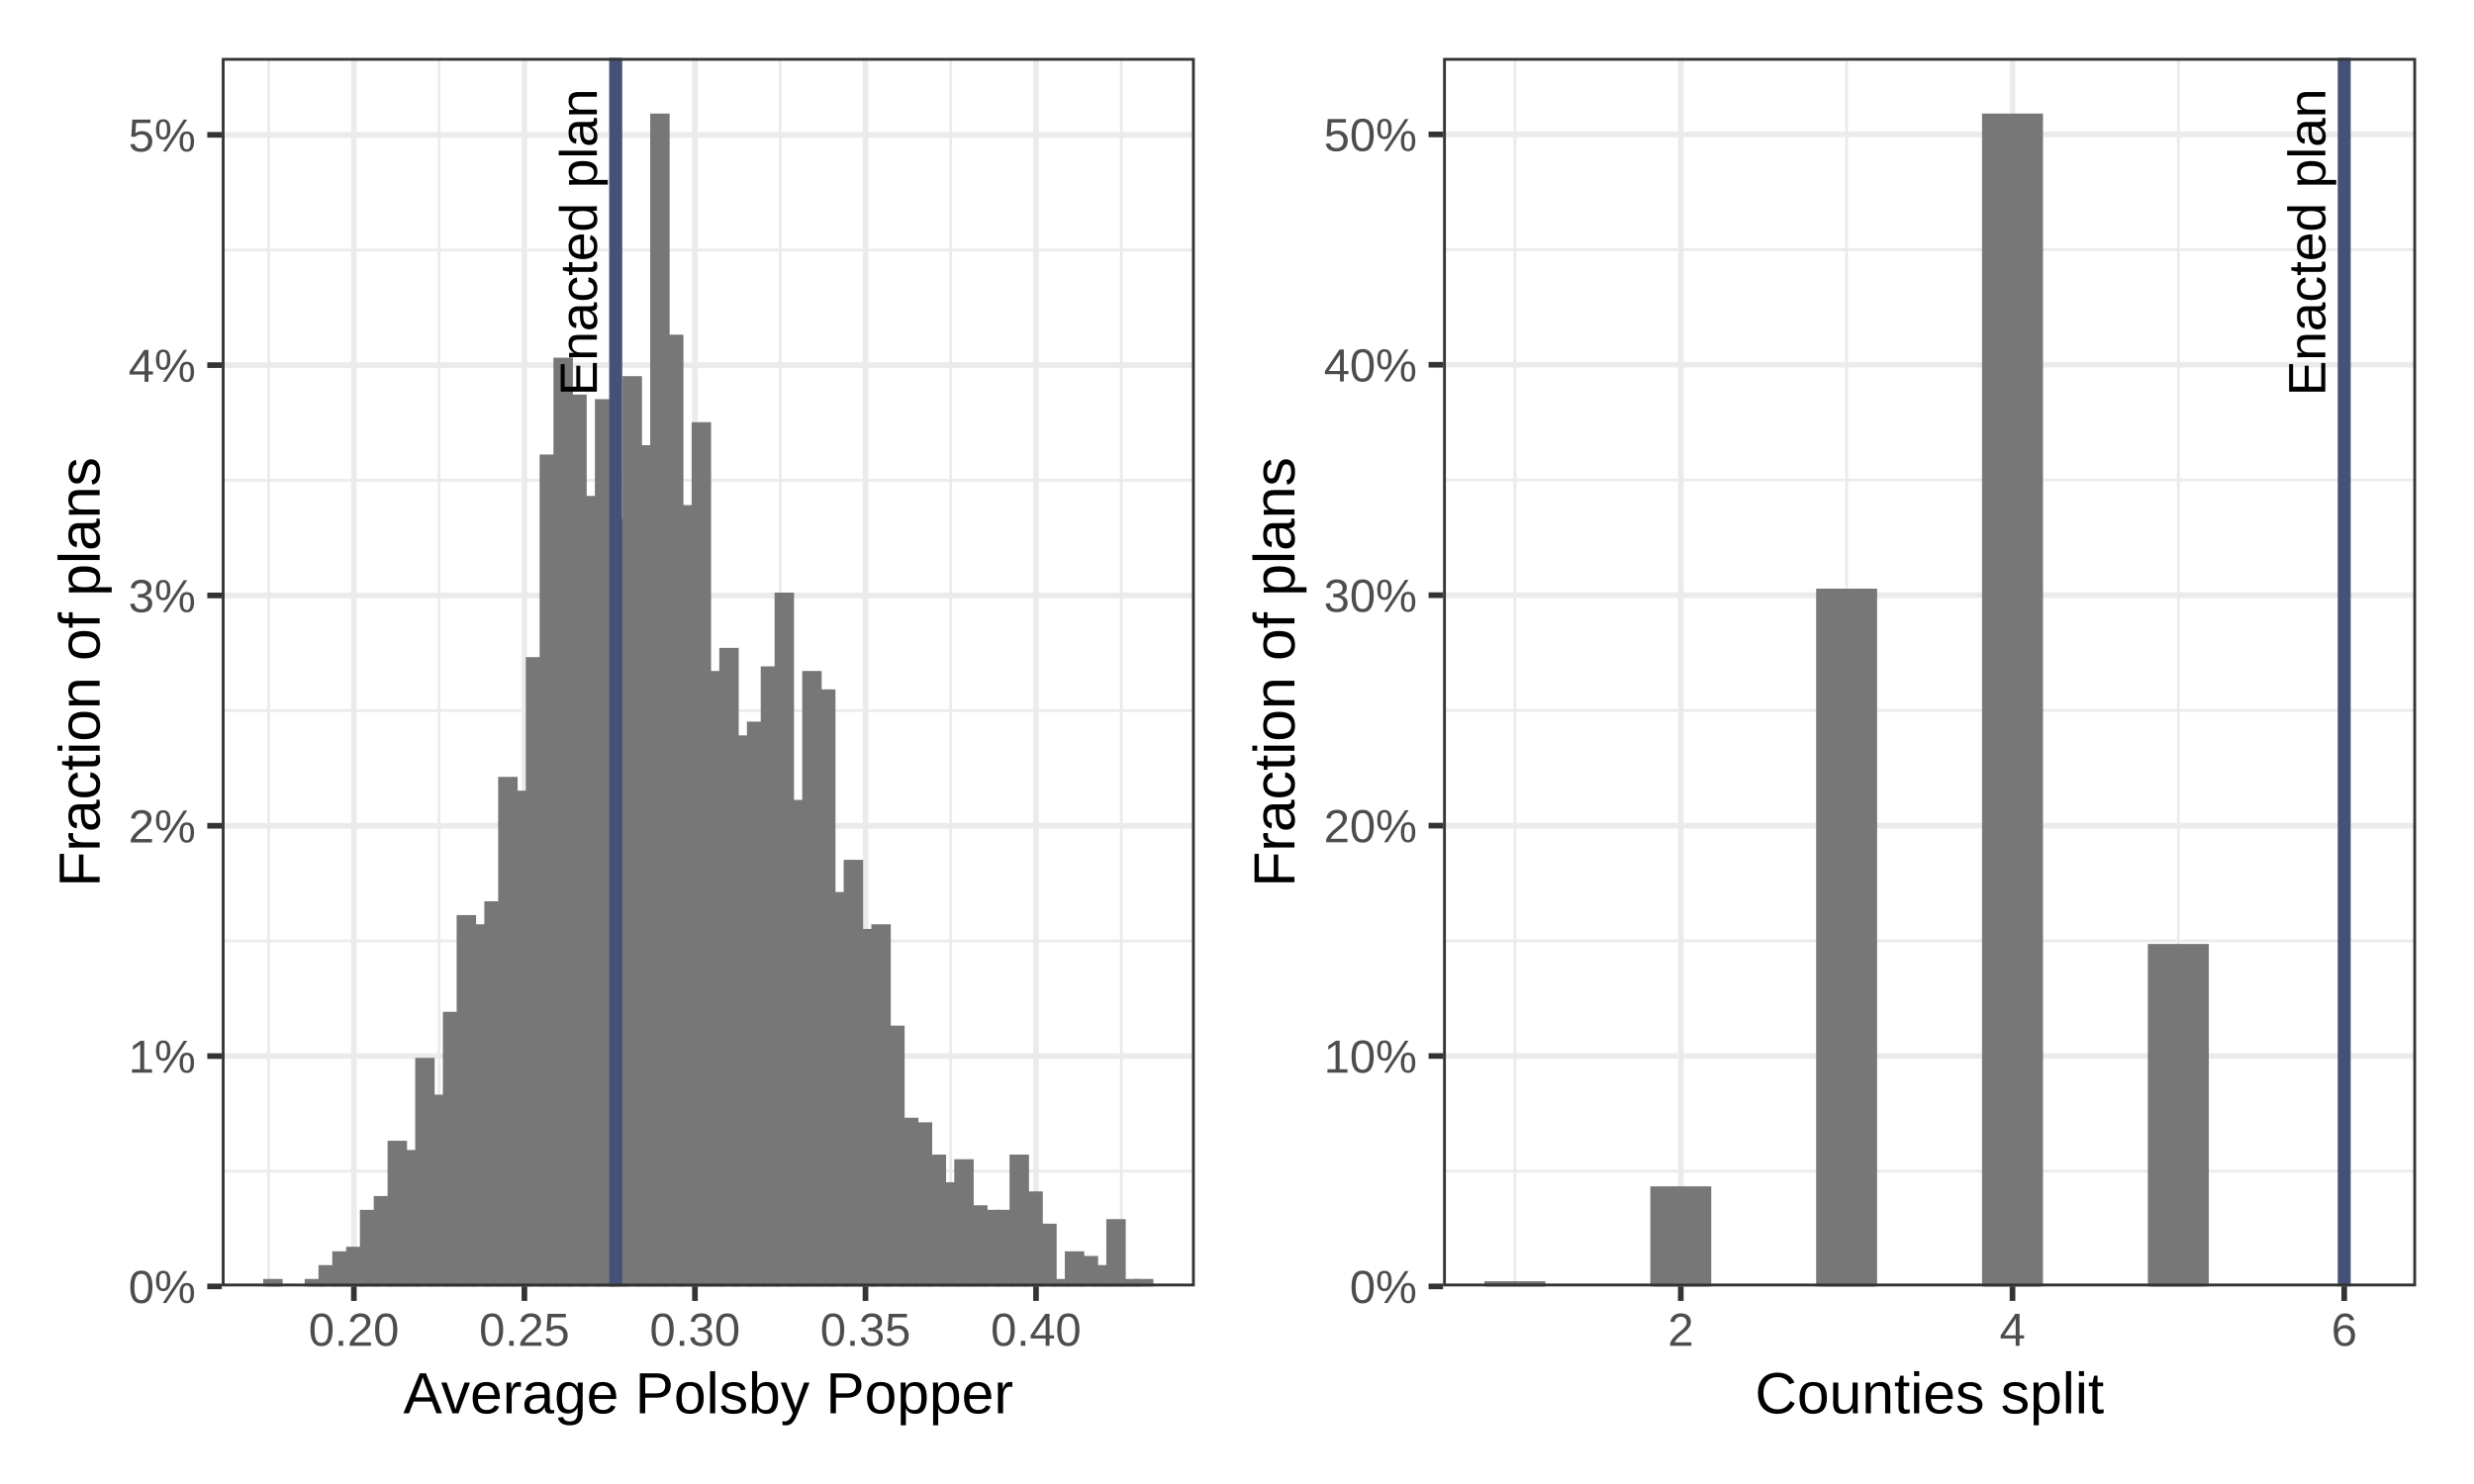
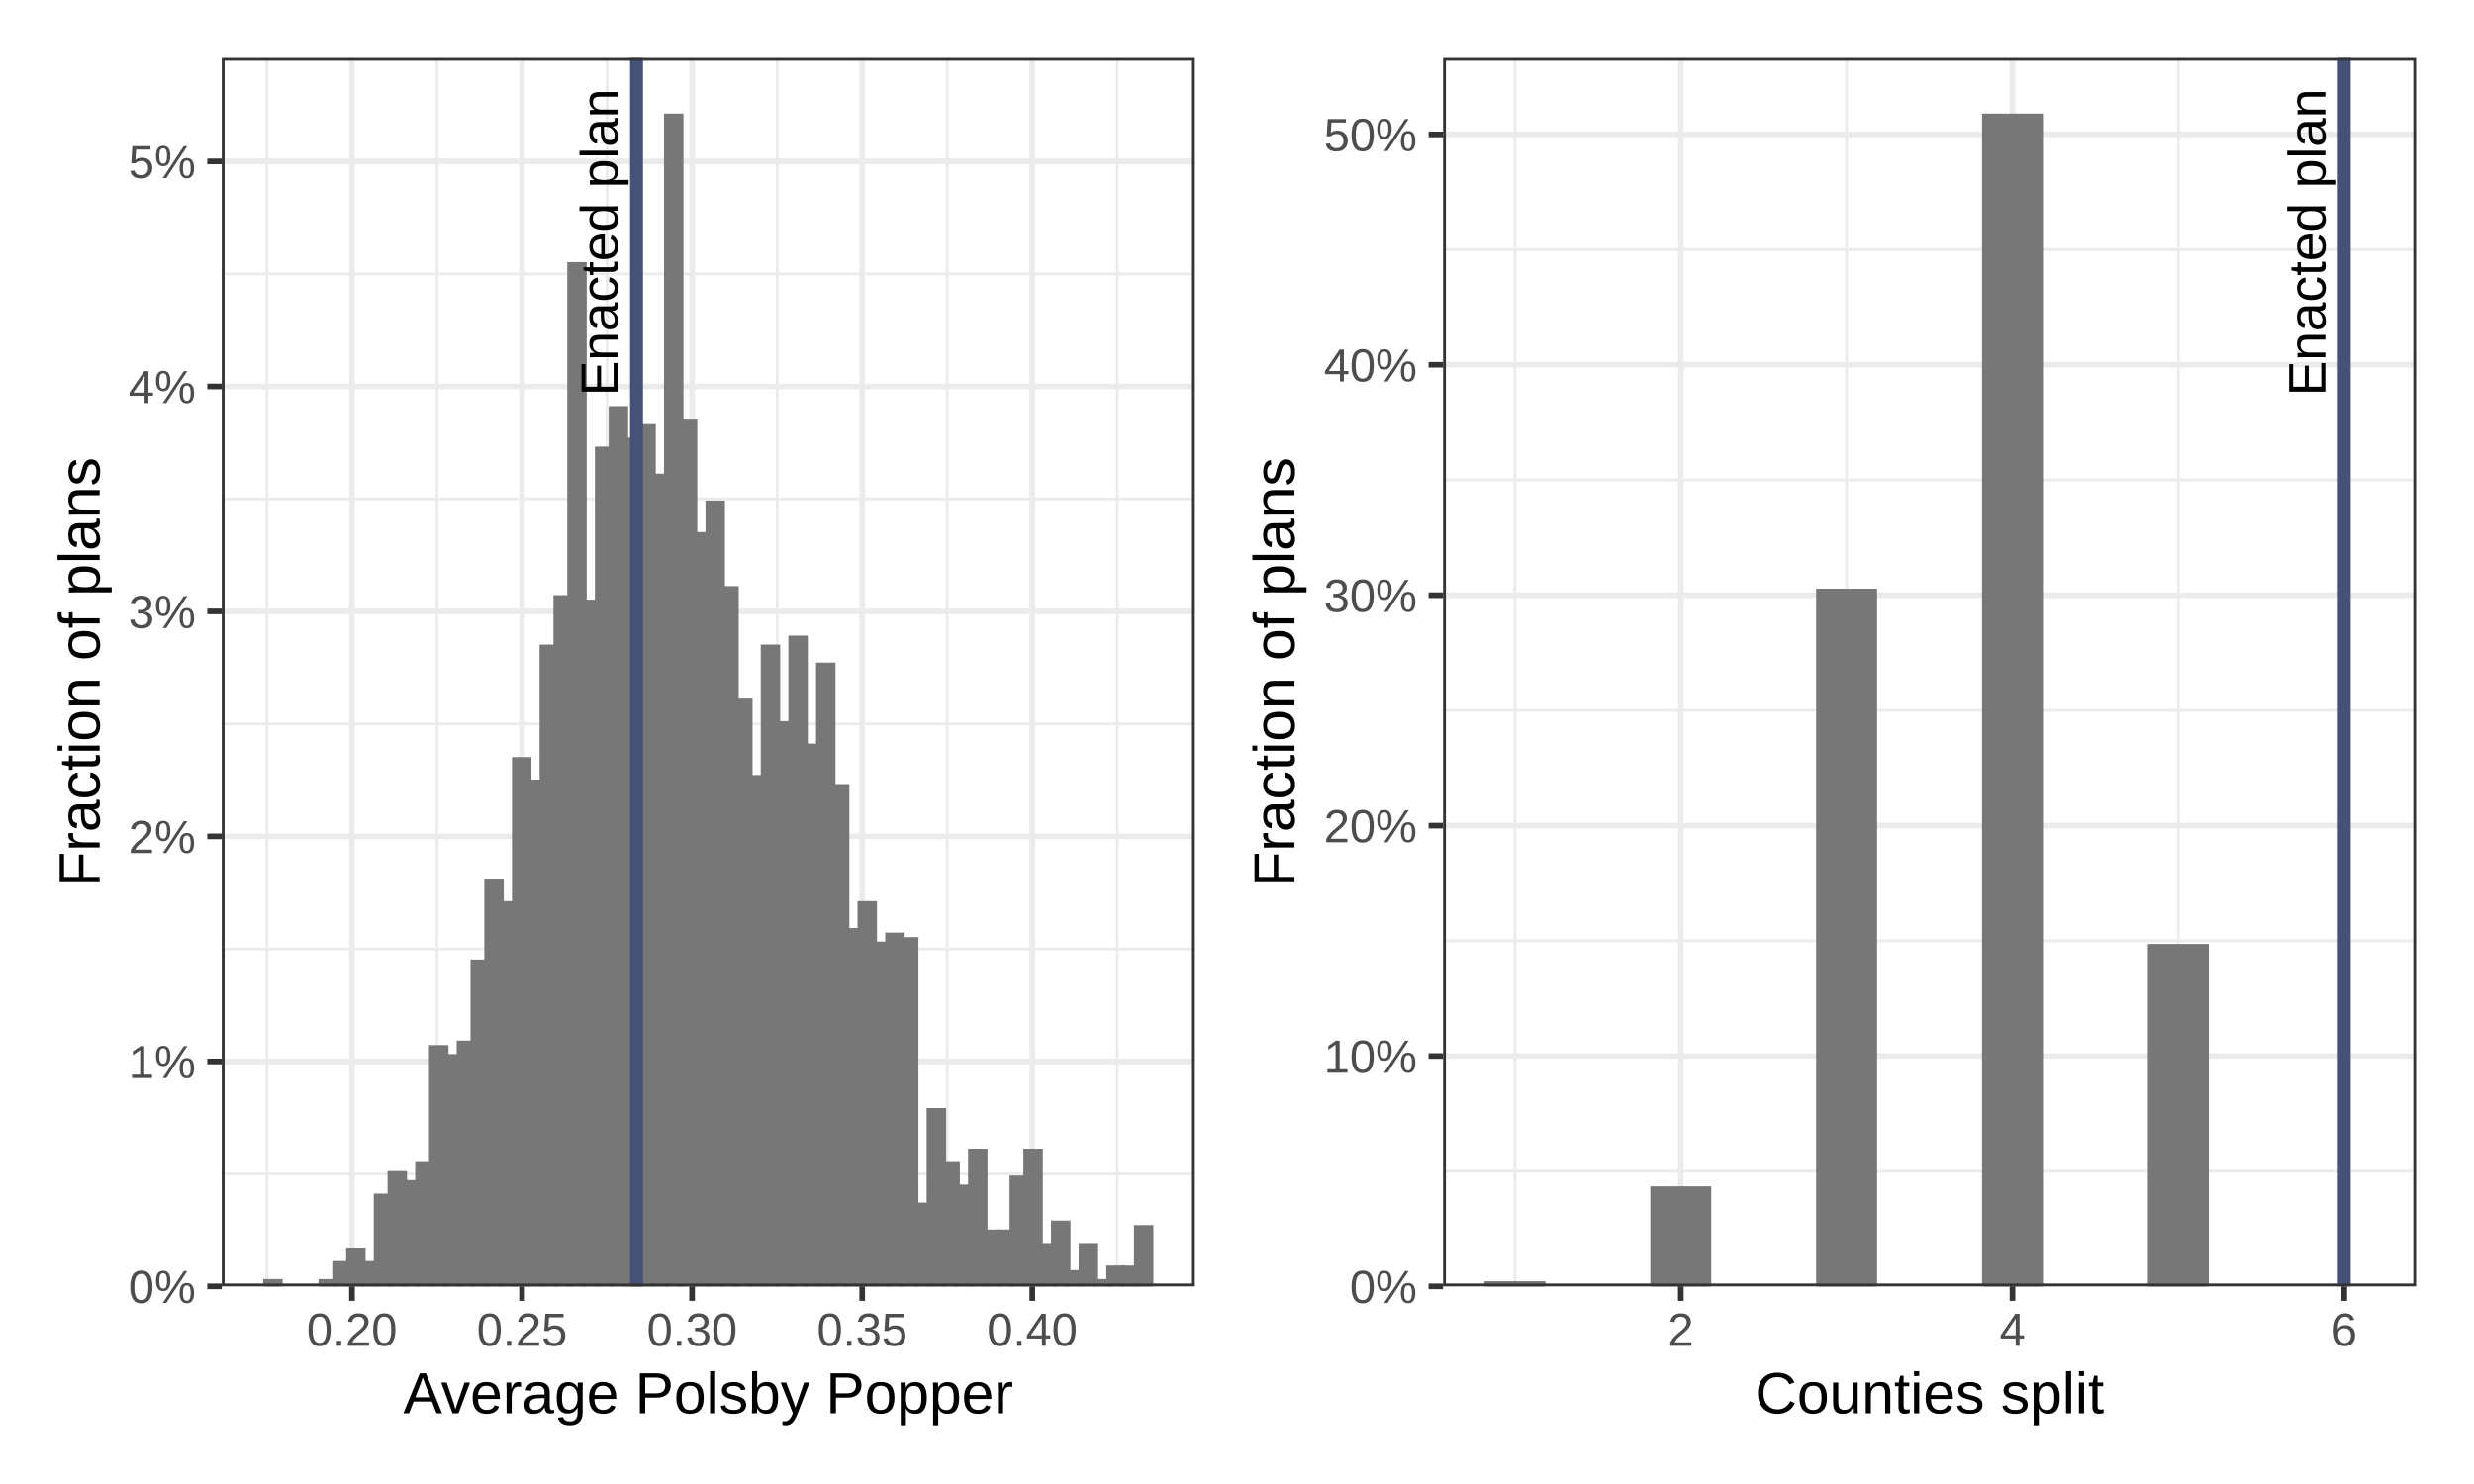
<svg xmlns="http://www.w3.org/2000/svg" class="svglite" width="468.00pt" height="280.80pt" viewBox="0 0 468.00 280.80">
  <defs>
    <style type="text/css">
    .svglite line, .svglite polyline, .svglite polygon, .svglite path, .svglite rect, .svglite circle {
      fill: none;
      stroke: #000000;
      stroke-linecap: round;
      stroke-linejoin: round;
      stroke-miterlimit: 10.00;
    }
  </style>
  </defs>
  <rect width="100%" height="100%" style="stroke: none; fill: #FFFFFF;" />
  <defs>
    <clipPath id="cpMC4wMHw0NjguMDB8MC4wMHwyODAuODA=">
      <rect x="0.00" y="0.00" width="468.00" height="280.80" />
    </clipPath>
  </defs>
  <g clip-path="url(#cpMC4wMHw0NjguMDB8MC4wMHwyODAuODA=)">
    <rect x="0" y="0" width="468.00" height="280.80" style="stroke-width: 1.07; stroke: #FFFFFF; fill: #FFFFFF;" />
  </g>
  <defs>
    <clipPath id="cpNS40OHwyMzEuNTB8NS40OHwyNzUuMzI=">
      <rect x="5.48" y="5.48" width="226.02" height="269.84" />
    </clipPath>
  </defs>
  <g clip-path="url(#cpNS40OHwyMzEuNTB8NS40OHwyNzUuMzI=)">
    <rect x="5.48" y="5.48" width="226.02" height="269.84" style="stroke-width: 1.07; stroke: #FFFFFF; fill: #FFFFFF;" />
  </g>
  <g clip-path="url(#cpMC4wMHw0NjguMDB8MC4wMHwyODAuODA=)">
</g>
  <defs>
    <clipPath id="cpNDEuOTV8MjI2LjAyfDEwLjk2fDI0My40MQ==">
      <rect x="41.95" y="10.96" width="184.07" height="232.45" />
    </clipPath>
  </defs>
  <g clip-path="url(#cpNDEuOTV8MjI2LjAyfDEwLjk2fDI0My40MQ==)">
    <rect x="41.95" y="10.96" width="184.07" height="232.45" style="stroke-width: 1.07; stroke: none; fill: #FFFFFF;" />
-     <polyline points="41.95,221.62 226.02,221.62 " style="stroke-width: 0.53; stroke: #EBEBEB; stroke-linecap: butt;" />
-     <polyline points="41.95,178.04 226.02,178.04 " style="stroke-width: 0.53; stroke: #EBEBEB; stroke-linecap: butt;" />
-     <polyline points="41.95,134.46 226.02,134.46 " style="stroke-width: 0.53; stroke: #EBEBEB; stroke-linecap: butt;" />
-     <polyline points="41.95,90.88 226.02,90.88 " style="stroke-width: 0.53; stroke: #EBEBEB; stroke-linecap: butt;" />
-     <polyline points="41.95,47.30 226.02,47.30 " style="stroke-width: 0.53; stroke: #EBEBEB; stroke-linecap: butt;" />
-     <polyline points="50.81,243.41 50.81,10.96 " style="stroke-width: 0.53; stroke: #EBEBEB; stroke-linecap: butt;" />
-     <polyline points="83.07,243.41 83.07,10.96 " style="stroke-width: 0.53; stroke: #EBEBEB; stroke-linecap: butt;" />
-     <polyline points="115.33,243.41 115.33,10.96 " style="stroke-width: 0.53; stroke: #EBEBEB; stroke-linecap: butt;" />
-     <polyline points="147.59,243.41 147.59,10.96 " style="stroke-width: 0.53; stroke: #EBEBEB; stroke-linecap: butt;" />
-     <polyline points="179.85,243.41 179.85,10.96 " style="stroke-width: 0.53; stroke: #EBEBEB; stroke-linecap: butt;" />
-     <polyline points="212.12,243.41 212.12,10.96 " style="stroke-width: 0.53; stroke: #EBEBEB; stroke-linecap: butt;" />
+     <polyline points="41.95,222.12 226.02,222.12 " style="stroke-width: 0.53; stroke: #EBEBEB; stroke-linecap: butt;" />
+     <polyline points="41.95,179.55 226.02,179.55 " style="stroke-width: 0.53; stroke: #EBEBEB; stroke-linecap: butt;" />
+     <polyline points="41.95,136.98 226.02,136.98 " style="stroke-width: 0.53; stroke: #EBEBEB; stroke-linecap: butt;" />
+     <polyline points="41.95,94.40 226.02,94.40 " style="stroke-width: 0.53; stroke: #EBEBEB; stroke-linecap: butt;" />
+     <polyline points="41.95,51.83 226.02,51.83 " style="stroke-width: 0.53; stroke: #EBEBEB; stroke-linecap: butt;" />
+     <polyline points="50.49,243.41 50.49,10.96 " style="stroke-width: 0.53; stroke: #EBEBEB; stroke-linecap: butt;" />
+     <polyline points="82.67,243.41 82.67,10.96 " style="stroke-width: 0.53; stroke: #EBEBEB; stroke-linecap: butt;" />
+     <polyline points="114.84,243.41 114.84,10.96 " style="stroke-width: 0.53; stroke: #EBEBEB; stroke-linecap: butt;" />
+     <polyline points="147.01,243.41 147.01,10.96 " style="stroke-width: 0.53; stroke: #EBEBEB; stroke-linecap: butt;" />
+     <polyline points="179.18,243.41 179.18,10.96 " style="stroke-width: 0.53; stroke: #EBEBEB; stroke-linecap: butt;" />
+     <polyline points="211.35,243.41 211.35,10.96 " style="stroke-width: 0.53; stroke: #EBEBEB; stroke-linecap: butt;" />
    <polyline points="41.95,243.41 226.02,243.41 " style="stroke-width: 1.07; stroke: #EBEBEB; stroke-linecap: butt;" />
-     <polyline points="41.95,199.83 226.02,199.83 " style="stroke-width: 1.07; stroke: #EBEBEB; stroke-linecap: butt;" />
-     <polyline points="41.95,156.25 226.02,156.25 " style="stroke-width: 1.07; stroke: #EBEBEB; stroke-linecap: butt;" />
-     <polyline points="41.95,112.67 226.02,112.67 " style="stroke-width: 1.07; stroke: #EBEBEB; stroke-linecap: butt;" />
-     <polyline points="41.95,69.09 226.02,69.09 " style="stroke-width: 1.07; stroke: #EBEBEB; stroke-linecap: butt;" />
-     <polyline points="41.95,25.51 226.02,25.51 " style="stroke-width: 1.07; stroke: #EBEBEB; stroke-linecap: butt;" />
-     <polyline points="66.94,243.41 66.94,10.96 " style="stroke-width: 1.07; stroke: #EBEBEB; stroke-linecap: butt;" />
-     <polyline points="99.20,243.41 99.20,10.96 " style="stroke-width: 1.07; stroke: #EBEBEB; stroke-linecap: butt;" />
-     <polyline points="131.46,243.41 131.46,10.96 " style="stroke-width: 1.07; stroke: #EBEBEB; stroke-linecap: butt;" />
-     <polyline points="163.72,243.41 163.72,10.96 " style="stroke-width: 1.07; stroke: #EBEBEB; stroke-linecap: butt;" />
-     <polyline points="195.98,243.41 195.98,10.96 " style="stroke-width: 1.07; stroke: #EBEBEB; stroke-linecap: butt;" />
-     <rect x="50.32" y="242.54" width="2.61" height="0.87" style="stroke-width: 1.07; stroke: #777777; stroke-linecap: square; stroke-linejoin: miter; fill: #777777;" />
+     <polyline points="41.95,200.84 226.02,200.84 " style="stroke-width: 1.07; stroke: #EBEBEB; stroke-linecap: butt;" />
+     <polyline points="41.95,158.26 226.02,158.26 " style="stroke-width: 1.07; stroke: #EBEBEB; stroke-linecap: butt;" />
+     <polyline points="41.95,115.69 226.02,115.69 " style="stroke-width: 1.07; stroke: #EBEBEB; stroke-linecap: butt;" />
+     <polyline points="41.95,73.12 226.02,73.12 " style="stroke-width: 1.07; stroke: #EBEBEB; stroke-linecap: butt;" />
+     <polyline points="41.95,30.54 226.02,30.54 " style="stroke-width: 1.07; stroke: #EBEBEB; stroke-linecap: butt;" />
+     <polyline points="66.58,243.41 66.58,10.96 " style="stroke-width: 1.07; stroke: #EBEBEB; stroke-linecap: butt;" />
+     <polyline points="98.75,243.41 98.75,10.96 " style="stroke-width: 1.07; stroke: #EBEBEB; stroke-linecap: butt;" />
+     <polyline points="130.92,243.41 130.92,10.96 " style="stroke-width: 1.07; stroke: #EBEBEB; stroke-linecap: butt;" />
+     <polyline points="163.10,243.41 163.10,10.96 " style="stroke-width: 1.07; stroke: #EBEBEB; stroke-linecap: butt;" />
+     <polyline points="195.27,243.41 195.27,10.96 " style="stroke-width: 1.07; stroke: #EBEBEB; stroke-linecap: butt;" />
+     <rect x="50.32" y="242.56" width="2.61" height="0.85" style="stroke-width: 1.07; stroke: #777777; stroke-linecap: square; stroke-linejoin: miter; fill: #777777;" />
    <rect x="52.93" y="243.41" width="2.61" height="0.00" style="stroke-width: 1.07; stroke: #777777; stroke-linecap: square; stroke-linejoin: miter; fill: #777777;" />
    <rect x="55.55" y="243.41" width="2.61" height="0.00" style="stroke-width: 1.07; stroke: #777777; stroke-linecap: square; stroke-linejoin: miter; fill: #777777;" />
-     <rect x="58.16" y="242.54" width="2.61" height="0.87" style="stroke-width: 1.07; stroke: #777777; stroke-linecap: square; stroke-linejoin: miter; fill: #777777;" />
-     <rect x="60.78" y="239.92" width="2.61" height="3.49" style="stroke-width: 1.07; stroke: #777777; stroke-linecap: square; stroke-linejoin: miter; fill: #777777;" />
-     <rect x="63.39" y="237.31" width="2.61" height="6.10" style="stroke-width: 1.07; stroke: #777777; stroke-linecap: square; stroke-linejoin: miter; fill: #777777;" />
-     <rect x="66.01" y="236.44" width="2.61" height="6.97" style="stroke-width: 1.07; stroke: #777777; stroke-linecap: square; stroke-linejoin: miter; fill: #777777;" />
-     <rect x="68.62" y="229.46" width="2.61" height="13.95" style="stroke-width: 1.07; stroke: #777777; stroke-linecap: square; stroke-linejoin: miter; fill: #777777;" />
-     <rect x="71.24" y="226.85" width="2.61" height="16.56" style="stroke-width: 1.07; stroke: #777777; stroke-linecap: square; stroke-linejoin: miter; fill: #777777;" />
-     <rect x="73.85" y="216.39" width="2.61" height="27.02" style="stroke-width: 1.07; stroke: #777777; stroke-linecap: square; stroke-linejoin: miter; fill: #777777;" />
-     <rect x="76.47" y="218.13" width="2.61" height="25.28" style="stroke-width: 1.07; stroke: #777777; stroke-linecap: square; stroke-linejoin: miter; fill: #777777;" />
-     <rect x="79.08" y="200.70" width="2.61" height="42.71" style="stroke-width: 1.07; stroke: #777777; stroke-linecap: square; stroke-linejoin: miter; fill: #777777;" />
-     <rect x="81.69" y="207.67" width="2.61" height="35.73" style="stroke-width: 1.07; stroke: #777777; stroke-linecap: square; stroke-linejoin: miter; fill: #777777;" />
-     <rect x="84.31" y="191.99" width="2.61" height="51.42" style="stroke-width: 1.07; stroke: #777777; stroke-linecap: square; stroke-linejoin: miter; fill: #777777;" />
-     <rect x="86.92" y="173.68" width="2.61" height="69.73" style="stroke-width: 1.07; stroke: #777777; stroke-linecap: square; stroke-linejoin: miter; fill: #777777;" />
-     <rect x="89.54" y="175.43" width="2.61" height="67.98" style="stroke-width: 1.07; stroke: #777777; stroke-linecap: square; stroke-linejoin: miter; fill: #777777;" />
-     <rect x="92.15" y="171.07" width="2.61" height="72.34" style="stroke-width: 1.07; stroke: #777777; stroke-linecap: square; stroke-linejoin: miter; fill: #777777;" />
-     <rect x="94.77" y="147.54" width="2.61" height="95.87" style="stroke-width: 1.07; stroke: #777777; stroke-linecap: square; stroke-linejoin: miter; fill: #777777;" />
-     <rect x="97.38" y="150.15" width="2.61" height="93.26" style="stroke-width: 1.07; stroke: #777777; stroke-linecap: square; stroke-linejoin: miter; fill: #777777;" />
-     <rect x="100.00" y="124.87" width="2.61" height="118.54" style="stroke-width: 1.07; stroke: #777777; stroke-linecap: square; stroke-linejoin: miter; fill: #777777;" />
-     <rect x="102.61" y="86.53" width="2.61" height="156.88" style="stroke-width: 1.07; stroke: #777777; stroke-linecap: square; stroke-linejoin: miter; fill: #777777;" />
-     <rect x="105.23" y="68.22" width="2.61" height="175.19" style="stroke-width: 1.07; stroke: #777777; stroke-linecap: square; stroke-linejoin: miter; fill: #777777;" />
-     <rect x="107.84" y="75.19" width="2.61" height="168.22" style="stroke-width: 1.07; stroke: #777777; stroke-linecap: square; stroke-linejoin: miter; fill: #777777;" />
-     <rect x="110.45" y="94.37" width="2.61" height="149.04" style="stroke-width: 1.07; stroke: #777777; stroke-linecap: square; stroke-linejoin: miter; fill: #777777;" />
-     <rect x="113.07" y="76.07" width="2.61" height="167.34" style="stroke-width: 1.07; stroke: #777777; stroke-linecap: square; stroke-linejoin: miter; fill: #777777;" />
-     <rect x="115.68" y="98.73" width="2.61" height="144.68" style="stroke-width: 1.07; stroke: #777777; stroke-linecap: square; stroke-linejoin: miter; fill: #777777;" />
-     <rect x="118.30" y="71.71" width="2.61" height="171.70" style="stroke-width: 1.07; stroke: #777777; stroke-linecap: square; stroke-linejoin: miter; fill: #777777;" />
-     <rect x="120.91" y="84.78" width="2.61" height="158.63" style="stroke-width: 1.07; stroke: #777777; stroke-linecap: square; stroke-linejoin: miter; fill: #777777;" />
-     <rect x="123.53" y="22.03" width="2.61" height="221.38" style="stroke-width: 1.07; stroke: #777777; stroke-linecap: square; stroke-linejoin: miter; fill: #777777;" />
-     <rect x="126.14" y="63.86" width="2.61" height="179.55" style="stroke-width: 1.07; stroke: #777777; stroke-linecap: square; stroke-linejoin: miter; fill: #777777;" />
-     <rect x="128.76" y="96.11" width="2.61" height="147.30" style="stroke-width: 1.07; stroke: #777777; stroke-linecap: square; stroke-linejoin: miter; fill: #777777;" />
-     <rect x="131.37" y="80.42" width="2.61" height="162.99" style="stroke-width: 1.07; stroke: #777777; stroke-linecap: square; stroke-linejoin: miter; fill: #777777;" />
-     <rect x="133.99" y="127.49" width="2.61" height="115.92" style="stroke-width: 1.07; stroke: #777777; stroke-linecap: square; stroke-linejoin: miter; fill: #777777;" />
-     <rect x="136.60" y="123.13" width="2.61" height="120.28" style="stroke-width: 1.07; stroke: #777777; stroke-linecap: square; stroke-linejoin: miter; fill: #777777;" />
-     <rect x="139.21" y="139.69" width="2.61" height="103.72" style="stroke-width: 1.07; stroke: #777777; stroke-linecap: square; stroke-linejoin: miter; fill: #777777;" />
-     <rect x="141.83" y="137.08" width="2.61" height="106.33" style="stroke-width: 1.07; stroke: #777777; stroke-linecap: square; stroke-linejoin: miter; fill: #777777;" />
-     <rect x="144.44" y="126.62" width="2.61" height="116.79" style="stroke-width: 1.07; stroke: #777777; stroke-linecap: square; stroke-linejoin: miter; fill: #777777;" />
-     <rect x="147.06" y="112.67" width="2.61" height="130.74" style="stroke-width: 1.07; stroke: #777777; stroke-linecap: square; stroke-linejoin: miter; fill: #777777;" />
-     <rect x="149.67" y="151.89" width="2.61" height="91.52" style="stroke-width: 1.07; stroke: #777777; stroke-linecap: square; stroke-linejoin: miter; fill: #777777;" />
-     <rect x="152.29" y="127.49" width="2.61" height="115.92" style="stroke-width: 1.07; stroke: #777777; stroke-linecap: square; stroke-linejoin: miter; fill: #777777;" />
-     <rect x="154.90" y="130.98" width="2.61" height="112.43" style="stroke-width: 1.07; stroke: #777777; stroke-linecap: square; stroke-linejoin: miter; fill: #777777;" />
-     <rect x="157.52" y="169.33" width="2.61" height="74.08" style="stroke-width: 1.07; stroke: #777777; stroke-linecap: square; stroke-linejoin: miter; fill: #777777;" />
-     <rect x="160.13" y="163.22" width="2.61" height="80.19" style="stroke-width: 1.07; stroke: #777777; stroke-linecap: square; stroke-linejoin: miter; fill: #777777;" />
-     <rect x="162.75" y="176.30" width="2.61" height="67.11" style="stroke-width: 1.07; stroke: #777777; stroke-linecap: square; stroke-linejoin: miter; fill: #777777;" />
-     <rect x="165.36" y="175.43" width="2.61" height="67.98" style="stroke-width: 1.07; stroke: #777777; stroke-linecap: square; stroke-linejoin: miter; fill: #777777;" />
-     <rect x="167.98" y="194.60" width="2.61" height="48.81" style="stroke-width: 1.07; stroke: #777777; stroke-linecap: square; stroke-linejoin: miter; fill: #777777;" />
-     <rect x="170.59" y="212.03" width="2.61" height="31.38" style="stroke-width: 1.07; stroke: #777777; stroke-linecap: square; stroke-linejoin: miter; fill: #777777;" />
-     <rect x="173.20" y="212.90" width="2.61" height="30.51" style="stroke-width: 1.07; stroke: #777777; stroke-linecap: square; stroke-linejoin: miter; fill: #777777;" />
-     <rect x="175.82" y="219.01" width="2.61" height="24.40" style="stroke-width: 1.07; stroke: #777777; stroke-linecap: square; stroke-linejoin: miter; fill: #777777;" />
-     <rect x="178.43" y="224.24" width="2.61" height="19.17" style="stroke-width: 1.07; stroke: #777777; stroke-linecap: square; stroke-linejoin: miter; fill: #777777;" />
-     <rect x="181.05" y="219.88" width="2.61" height="23.53" style="stroke-width: 1.07; stroke: #777777; stroke-linecap: square; stroke-linejoin: miter; fill: #777777;" />
-     <rect x="183.66" y="228.59" width="2.61" height="14.82" style="stroke-width: 1.07; stroke: #777777; stroke-linecap: square; stroke-linejoin: miter; fill: #777777;" />
-     <rect x="186.28" y="229.46" width="2.61" height="13.95" style="stroke-width: 1.07; stroke: #777777; stroke-linecap: square; stroke-linejoin: miter; fill: #777777;" />
-     <rect x="188.89" y="229.46" width="2.61" height="13.95" style="stroke-width: 1.07; stroke: #777777; stroke-linecap: square; stroke-linejoin: miter; fill: #777777;" />
-     <rect x="191.51" y="219.01" width="2.61" height="24.40" style="stroke-width: 1.07; stroke: #777777; stroke-linecap: square; stroke-linejoin: miter; fill: #777777;" />
-     <rect x="194.12" y="225.98" width="2.61" height="17.43" style="stroke-width: 1.07; stroke: #777777; stroke-linecap: square; stroke-linejoin: miter; fill: #777777;" />
-     <rect x="196.74" y="232.08" width="2.61" height="11.33" style="stroke-width: 1.07; stroke: #777777; stroke-linecap: square; stroke-linejoin: miter; fill: #777777;" />
-     <rect x="199.35" y="242.54" width="2.61" height="0.87" style="stroke-width: 1.07; stroke: #777777; stroke-linecap: square; stroke-linejoin: miter; fill: #777777;" />
-     <rect x="201.96" y="237.31" width="2.61" height="6.10" style="stroke-width: 1.07; stroke: #777777; stroke-linecap: square; stroke-linejoin: miter; fill: #777777;" />
-     <rect x="204.58" y="238.18" width="2.61" height="5.23" style="stroke-width: 1.07; stroke: #777777; stroke-linecap: square; stroke-linejoin: miter; fill: #777777;" />
-     <rect x="207.19" y="239.92" width="2.61" height="3.49" style="stroke-width: 1.07; stroke: #777777; stroke-linecap: square; stroke-linejoin: miter; fill: #777777;" />
-     <rect x="209.81" y="231.21" width="2.61" height="12.20" style="stroke-width: 1.07; stroke: #777777; stroke-linecap: square; stroke-linejoin: miter; fill: #777777;" />
-     <rect x="212.42" y="242.54" width="2.61" height="0.87" style="stroke-width: 1.07; stroke: #777777; stroke-linecap: square; stroke-linejoin: miter; fill: #777777;" />
-     <rect x="215.04" y="242.54" width="2.61" height="0.87" style="stroke-width: 1.07; stroke: #777777; stroke-linecap: square; stroke-linejoin: miter; fill: #777777;" />
-     <line x1="116.48" y1="243.41" x2="116.48" y2="10.96" style="stroke-width: 2.45; stroke: #465177; stroke-linecap: butt;" />
-     <text transform="translate(112.91,16.77) rotate(-90)" text-anchor="end" style="font-size: 9.96px; font-family: Arial;" textLength="58.11px" lengthAdjust="spacingAndGlyphs">Enacted plan</text>
+     <rect x="58.16" y="243.41" width="2.61" height="0.00" style="stroke-width: 1.07; stroke: #777777; stroke-linecap: square; stroke-linejoin: miter; fill: #777777;" />
+     <rect x="60.78" y="242.56" width="2.61" height="0.85" style="stroke-width: 1.07; stroke: #777777; stroke-linecap: square; stroke-linejoin: miter; fill: #777777;" />
+     <rect x="63.39" y="239.15" width="2.61" height="4.26" style="stroke-width: 1.07; stroke: #777777; stroke-linecap: square; stroke-linejoin: miter; fill: #777777;" />
+     <rect x="66.01" y="236.60" width="2.61" height="6.81" style="stroke-width: 1.07; stroke: #777777; stroke-linecap: square; stroke-linejoin: miter; fill: #777777;" />
+     <rect x="68.62" y="239.15" width="2.61" height="4.26" style="stroke-width: 1.07; stroke: #777777; stroke-linecap: square; stroke-linejoin: miter; fill: #777777;" />
+     <rect x="71.24" y="226.38" width="2.61" height="17.03" style="stroke-width: 1.07; stroke: #777777; stroke-linecap: square; stroke-linejoin: miter; fill: #777777;" />
+     <rect x="73.85" y="222.12" width="2.61" height="21.29" style="stroke-width: 1.07; stroke: #777777; stroke-linecap: square; stroke-linejoin: miter; fill: #777777;" />
+     <rect x="76.47" y="223.83" width="2.61" height="19.58" style="stroke-width: 1.07; stroke: #777777; stroke-linecap: square; stroke-linejoin: miter; fill: #777777;" />
+     <rect x="79.08" y="220.42" width="2.61" height="22.99" style="stroke-width: 1.07; stroke: #777777; stroke-linecap: square; stroke-linejoin: miter; fill: #777777;" />
+     <rect x="81.69" y="198.28" width="2.61" height="45.13" style="stroke-width: 1.07; stroke: #777777; stroke-linecap: square; stroke-linejoin: miter; fill: #777777;" />
+     <rect x="84.31" y="199.98" width="2.61" height="43.42" style="stroke-width: 1.07; stroke: #777777; stroke-linecap: square; stroke-linejoin: miter; fill: #777777;" />
+     <rect x="86.92" y="197.43" width="2.61" height="45.98" style="stroke-width: 1.07; stroke: #777777; stroke-linecap: square; stroke-linejoin: miter; fill: #777777;" />
+     <rect x="89.54" y="182.10" width="2.61" height="61.31" style="stroke-width: 1.07; stroke: #777777; stroke-linecap: square; stroke-linejoin: miter; fill: #777777;" />
+     <rect x="92.15" y="166.78" width="2.61" height="76.63" style="stroke-width: 1.07; stroke: #777777; stroke-linecap: square; stroke-linejoin: miter; fill: #777777;" />
+     <rect x="94.77" y="171.04" width="2.61" height="72.37" style="stroke-width: 1.07; stroke: #777777; stroke-linecap: square; stroke-linejoin: miter; fill: #777777;" />
+     <rect x="97.38" y="143.79" width="2.61" height="99.62" style="stroke-width: 1.07; stroke: #777777; stroke-linecap: square; stroke-linejoin: miter; fill: #777777;" />
+     <rect x="100.00" y="148.05" width="2.61" height="95.36" style="stroke-width: 1.07; stroke: #777777; stroke-linecap: square; stroke-linejoin: miter; fill: #777777;" />
+     <rect x="102.61" y="122.50" width="2.61" height="120.91" style="stroke-width: 1.07; stroke: #777777; stroke-linecap: square; stroke-linejoin: miter; fill: #777777;" />
+     <rect x="105.23" y="113.14" width="2.61" height="130.27" style="stroke-width: 1.07; stroke: #777777; stroke-linecap: square; stroke-linejoin: miter; fill: #777777;" />
+     <rect x="107.84" y="50.13" width="2.61" height="193.28" style="stroke-width: 1.07; stroke: #777777; stroke-linecap: square; stroke-linejoin: miter; fill: #777777;" />
+     <rect x="110.45" y="113.99" width="2.61" height="129.42" style="stroke-width: 1.07; stroke: #777777; stroke-linecap: square; stroke-linejoin: miter; fill: #777777;" />
+     <rect x="113.07" y="85.04" width="2.61" height="158.37" style="stroke-width: 1.07; stroke: #777777; stroke-linecap: square; stroke-linejoin: miter; fill: #777777;" />
+     <rect x="115.68" y="77.37" width="2.61" height="166.04" style="stroke-width: 1.07; stroke: #777777; stroke-linecap: square; stroke-linejoin: miter; fill: #777777;" />
+     <rect x="118.30" y="83.33" width="2.61" height="160.08" style="stroke-width: 1.07; stroke: #777777; stroke-linecap: square; stroke-linejoin: miter; fill: #777777;" />
+     <rect x="120.91" y="80.78" width="2.61" height="162.63" style="stroke-width: 1.07; stroke: #777777; stroke-linecap: square; stroke-linejoin: miter; fill: #777777;" />
+     <rect x="123.53" y="90.15" width="2.61" height="153.26" style="stroke-width: 1.07; stroke: #777777; stroke-linecap: square; stroke-linejoin: miter; fill: #777777;" />
+     <rect x="126.14" y="22.03" width="2.61" height="221.38" style="stroke-width: 1.07; stroke: #777777; stroke-linecap: square; stroke-linejoin: miter; fill: #777777;" />
+     <rect x="128.76" y="79.93" width="2.61" height="163.48" style="stroke-width: 1.07; stroke: #777777; stroke-linecap: square; stroke-linejoin: miter; fill: #777777;" />
+     <rect x="131.37" y="101.21" width="2.61" height="142.20" style="stroke-width: 1.07; stroke: #777777; stroke-linecap: square; stroke-linejoin: miter; fill: #777777;" />
+     <rect x="133.99" y="95.25" width="2.61" height="148.16" style="stroke-width: 1.07; stroke: #777777; stroke-linecap: square; stroke-linejoin: miter; fill: #777777;" />
+     <rect x="136.60" y="111.43" width="2.61" height="131.98" style="stroke-width: 1.07; stroke: #777777; stroke-linecap: square; stroke-linejoin: miter; fill: #777777;" />
+     <rect x="139.21" y="132.72" width="2.61" height="110.69" style="stroke-width: 1.07; stroke: #777777; stroke-linecap: square; stroke-linejoin: miter; fill: #777777;" />
+     <rect x="141.83" y="147.19" width="2.61" height="96.22" style="stroke-width: 1.07; stroke: #777777; stroke-linecap: square; stroke-linejoin: miter; fill: #777777;" />
+     <rect x="144.44" y="122.50" width="2.61" height="120.91" style="stroke-width: 1.07; stroke: #777777; stroke-linecap: square; stroke-linejoin: miter; fill: #777777;" />
+     <rect x="147.06" y="136.98" width="2.61" height="106.43" style="stroke-width: 1.07; stroke: #777777; stroke-linecap: square; stroke-linejoin: miter; fill: #777777;" />
+     <rect x="149.67" y="120.80" width="2.61" height="122.61" style="stroke-width: 1.07; stroke: #777777; stroke-linecap: square; stroke-linejoin: miter; fill: #777777;" />
+     <rect x="152.29" y="141.23" width="2.61" height="102.18" style="stroke-width: 1.07; stroke: #777777; stroke-linecap: square; stroke-linejoin: miter; fill: #777777;" />
+     <rect x="154.90" y="125.91" width="2.61" height="117.50" style="stroke-width: 1.07; stroke: #777777; stroke-linecap: square; stroke-linejoin: miter; fill: #777777;" />
+     <rect x="157.52" y="148.90" width="2.61" height="94.51" style="stroke-width: 1.07; stroke: #777777; stroke-linecap: square; stroke-linejoin: miter; fill: #777777;" />
+     <rect x="160.13" y="176.14" width="2.61" height="67.27" style="stroke-width: 1.07; stroke: #777777; stroke-linecap: square; stroke-linejoin: miter; fill: #777777;" />
+     <rect x="162.75" y="171.04" width="2.61" height="72.37" style="stroke-width: 1.07; stroke: #777777; stroke-linecap: square; stroke-linejoin: miter; fill: #777777;" />
+     <rect x="165.36" y="178.70" width="2.61" height="64.71" style="stroke-width: 1.07; stroke: #777777; stroke-linecap: square; stroke-linejoin: miter; fill: #777777;" />
+     <rect x="167.98" y="177.00" width="2.61" height="66.41" style="stroke-width: 1.07; stroke: #777777; stroke-linecap: square; stroke-linejoin: miter; fill: #777777;" />
+     <rect x="170.59" y="177.85" width="2.61" height="65.56" style="stroke-width: 1.07; stroke: #777777; stroke-linecap: square; stroke-linejoin: miter; fill: #777777;" />
+     <rect x="173.20" y="228.08" width="2.61" height="15.33" style="stroke-width: 1.07; stroke: #777777; stroke-linecap: square; stroke-linejoin: miter; fill: #777777;" />
+     <rect x="175.82" y="210.20" width="2.61" height="33.21" style="stroke-width: 1.07; stroke: #777777; stroke-linecap: square; stroke-linejoin: miter; fill: #777777;" />
+     <rect x="178.43" y="220.42" width="2.61" height="22.99" style="stroke-width: 1.07; stroke: #777777; stroke-linecap: square; stroke-linejoin: miter; fill: #777777;" />
+     <rect x="181.05" y="224.68" width="2.61" height="18.73" style="stroke-width: 1.07; stroke: #777777; stroke-linecap: square; stroke-linejoin: miter; fill: #777777;" />
+     <rect x="183.66" y="217.87" width="2.61" height="25.54" style="stroke-width: 1.07; stroke: #777777; stroke-linecap: square; stroke-linejoin: miter; fill: #777777;" />
+     <rect x="186.28" y="233.19" width="2.61" height="10.22" style="stroke-width: 1.07; stroke: #777777; stroke-linecap: square; stroke-linejoin: miter; fill: #777777;" />
+     <rect x="188.89" y="233.19" width="2.61" height="10.22" style="stroke-width: 1.07; stroke: #777777; stroke-linecap: square; stroke-linejoin: miter; fill: #777777;" />
+     <rect x="191.51" y="222.97" width="2.61" height="20.44" style="stroke-width: 1.07; stroke: #777777; stroke-linecap: square; stroke-linejoin: miter; fill: #777777;" />
+     <rect x="194.12" y="217.87" width="2.61" height="25.54" style="stroke-width: 1.07; stroke: #777777; stroke-linecap: square; stroke-linejoin: miter; fill: #777777;" />
+     <rect x="196.74" y="235.75" width="2.61" height="7.66" style="stroke-width: 1.07; stroke: #777777; stroke-linecap: square; stroke-linejoin: miter; fill: #777777;" />
+     <rect x="199.35" y="231.49" width="2.61" height="11.92" style="stroke-width: 1.07; stroke: #777777; stroke-linecap: square; stroke-linejoin: miter; fill: #777777;" />
+     <rect x="201.96" y="240.86" width="2.61" height="2.55" style="stroke-width: 1.07; stroke: #777777; stroke-linecap: square; stroke-linejoin: miter; fill: #777777;" />
+     <rect x="204.58" y="235.75" width="2.61" height="7.66" style="stroke-width: 1.07; stroke: #777777; stroke-linecap: square; stroke-linejoin: miter; fill: #777777;" />
+     <rect x="207.19" y="242.56" width="2.61" height="0.85" style="stroke-width: 1.07; stroke: #777777; stroke-linecap: square; stroke-linejoin: miter; fill: #777777;" />
+     <rect x="209.81" y="240.00" width="2.61" height="3.41" style="stroke-width: 1.07; stroke: #777777; stroke-linecap: square; stroke-linejoin: miter; fill: #777777;" />
+     <rect x="212.42" y="240.00" width="2.61" height="3.41" style="stroke-width: 1.07; stroke: #777777; stroke-linecap: square; stroke-linejoin: miter; fill: #777777;" />
+     <rect x="215.04" y="232.34" width="2.61" height="11.07" style="stroke-width: 1.07; stroke: #777777; stroke-linecap: square; stroke-linejoin: miter; fill: #777777;" />
+     <line x1="120.41" y1="243.41" x2="120.41" y2="10.96" style="stroke-width: 2.45; stroke: #465177; stroke-linecap: butt;" />
+     <text transform="translate(116.84,16.77) rotate(-90)" text-anchor="end" style="font-size: 9.96px; font-family: Arial;" textLength="58.11px" lengthAdjust="spacingAndGlyphs">Enacted plan</text>
    <rect x="41.95" y="10.96" width="184.07" height="232.45" style="stroke-width: 1.07; stroke: #333333;" />
  </g>
  <g clip-path="url(#cpMC4wMHw0NjguMDB8MC4wMHwyODAuODA=)">
    <text x="37.02" y="246.56" text-anchor="end" style="font-size: 8.80px; fill: #4D4D4D; font-family: Arial;" textLength="12.72px" lengthAdjust="spacingAndGlyphs">0%</text>
-     <text x="37.02" y="202.98" text-anchor="end" style="font-size: 8.80px; fill: #4D4D4D; font-family: Arial;" textLength="12.72px" lengthAdjust="spacingAndGlyphs">1%</text>
-     <text x="37.02" y="159.41" text-anchor="end" style="font-size: 8.80px; fill: #4D4D4D; font-family: Arial;" textLength="12.72px" lengthAdjust="spacingAndGlyphs">2%</text>
-     <text x="37.02" y="115.83" text-anchor="end" style="font-size: 8.80px; fill: #4D4D4D; font-family: Arial;" textLength="12.72px" lengthAdjust="spacingAndGlyphs">3%</text>
-     <text x="37.02" y="72.25" text-anchor="end" style="font-size: 8.80px; fill: #4D4D4D; font-family: Arial;" textLength="12.72px" lengthAdjust="spacingAndGlyphs">4%</text>
-     <text x="37.02" y="28.67" text-anchor="end" style="font-size: 8.80px; fill: #4D4D4D; font-family: Arial;" textLength="12.72px" lengthAdjust="spacingAndGlyphs">5%</text>
+     <text x="37.02" y="203.99" text-anchor="end" style="font-size: 8.80px; fill: #4D4D4D; font-family: Arial;" textLength="12.72px" lengthAdjust="spacingAndGlyphs">1%</text>
+     <text x="37.02" y="161.42" text-anchor="end" style="font-size: 8.80px; fill: #4D4D4D; font-family: Arial;" textLength="12.72px" lengthAdjust="spacingAndGlyphs">2%</text>
+     <text x="37.02" y="118.84" text-anchor="end" style="font-size: 8.80px; fill: #4D4D4D; font-family: Arial;" textLength="12.72px" lengthAdjust="spacingAndGlyphs">3%</text>
+     <text x="37.02" y="76.27" text-anchor="end" style="font-size: 8.80px; fill: #4D4D4D; font-family: Arial;" textLength="12.72px" lengthAdjust="spacingAndGlyphs">4%</text>
+     <text x="37.02" y="33.70" text-anchor="end" style="font-size: 8.80px; fill: #4D4D4D; font-family: Arial;" textLength="12.72px" lengthAdjust="spacingAndGlyphs">5%</text>
    <polyline points="39.21,243.41 41.95,243.41 " style="stroke-width: 1.07; stroke: #333333; stroke-linecap: butt;" />
-     <polyline points="39.21,199.83 41.95,199.83 " style="stroke-width: 1.07; stroke: #333333; stroke-linecap: butt;" />
-     <polyline points="39.21,156.25 41.95,156.25 " style="stroke-width: 1.07; stroke: #333333; stroke-linecap: butt;" />
-     <polyline points="39.21,112.67 41.95,112.67 " style="stroke-width: 1.07; stroke: #333333; stroke-linecap: butt;" />
-     <polyline points="39.21,69.09 41.95,69.09 " style="stroke-width: 1.07; stroke: #333333; stroke-linecap: butt;" />
-     <polyline points="39.21,25.51 41.95,25.51 " style="stroke-width: 1.07; stroke: #333333; stroke-linecap: butt;" />
-     <polyline points="66.94,246.15 66.94,243.41 " style="stroke-width: 1.07; stroke: #333333; stroke-linecap: butt;" />
-     <polyline points="99.20,246.15 99.20,243.41 " style="stroke-width: 1.07; stroke: #333333; stroke-linecap: butt;" />
-     <polyline points="131.46,246.15 131.46,243.41 " style="stroke-width: 1.07; stroke: #333333; stroke-linecap: butt;" />
-     <polyline points="163.72,246.15 163.72,243.41 " style="stroke-width: 1.07; stroke: #333333; stroke-linecap: butt;" />
-     <polyline points="195.98,246.15 195.98,243.41 " style="stroke-width: 1.07; stroke: #333333; stroke-linecap: butt;" />
-     <text x="66.94" y="254.65" text-anchor="middle" style="font-size: 8.80px; fill: #4D4D4D; font-family: Arial;" textLength="17.13px" lengthAdjust="spacingAndGlyphs">0.20</text>
-     <text x="99.20" y="254.65" text-anchor="middle" style="font-size: 8.80px; fill: #4D4D4D; font-family: Arial;" textLength="17.13px" lengthAdjust="spacingAndGlyphs">0.25</text>
-     <text x="131.46" y="254.65" text-anchor="middle" style="font-size: 8.80px; fill: #4D4D4D; font-family: Arial;" textLength="17.13px" lengthAdjust="spacingAndGlyphs">0.30</text>
-     <text x="163.72" y="254.65" text-anchor="middle" style="font-size: 8.80px; fill: #4D4D4D; font-family: Arial;" textLength="17.13px" lengthAdjust="spacingAndGlyphs">0.35</text>
-     <text x="195.98" y="254.65" text-anchor="middle" style="font-size: 8.80px; fill: #4D4D4D; font-family: Arial;" textLength="17.13px" lengthAdjust="spacingAndGlyphs">0.40</text>
+     <polyline points="39.21,200.84 41.95,200.84 " style="stroke-width: 1.07; stroke: #333333; stroke-linecap: butt;" />
+     <polyline points="39.21,158.26 41.95,158.26 " style="stroke-width: 1.07; stroke: #333333; stroke-linecap: butt;" />
+     <polyline points="39.21,115.69 41.95,115.69 " style="stroke-width: 1.07; stroke: #333333; stroke-linecap: butt;" />
+     <polyline points="39.21,73.12 41.95,73.12 " style="stroke-width: 1.07; stroke: #333333; stroke-linecap: butt;" />
+     <polyline points="39.21,30.54 41.95,30.54 " style="stroke-width: 1.07; stroke: #333333; stroke-linecap: butt;" />
+     <polyline points="66.58,246.15 66.58,243.41 " style="stroke-width: 1.07; stroke: #333333; stroke-linecap: butt;" />
+     <polyline points="98.75,246.15 98.75,243.41 " style="stroke-width: 1.07; stroke: #333333; stroke-linecap: butt;" />
+     <polyline points="130.92,246.15 130.92,243.41 " style="stroke-width: 1.07; stroke: #333333; stroke-linecap: butt;" />
+     <polyline points="163.10,246.15 163.10,243.41 " style="stroke-width: 1.07; stroke: #333333; stroke-linecap: butt;" />
+     <polyline points="195.27,246.15 195.27,243.41 " style="stroke-width: 1.07; stroke: #333333; stroke-linecap: butt;" />
+     <text x="66.58" y="254.65" text-anchor="middle" style="font-size: 8.80px; fill: #4D4D4D; font-family: Arial;" textLength="17.13px" lengthAdjust="spacingAndGlyphs">0.20</text>
+     <text x="98.75" y="254.65" text-anchor="middle" style="font-size: 8.80px; fill: #4D4D4D; font-family: Arial;" textLength="17.13px" lengthAdjust="spacingAndGlyphs">0.25</text>
+     <text x="130.92" y="254.65" text-anchor="middle" style="font-size: 8.80px; fill: #4D4D4D; font-family: Arial;" textLength="17.13px" lengthAdjust="spacingAndGlyphs">0.30</text>
+     <text x="163.10" y="254.65" text-anchor="middle" style="font-size: 8.80px; fill: #4D4D4D; font-family: Arial;" textLength="17.13px" lengthAdjust="spacingAndGlyphs">0.35</text>
+     <text x="195.27" y="254.65" text-anchor="middle" style="font-size: 8.80px; fill: #4D4D4D; font-family: Arial;" textLength="17.13px" lengthAdjust="spacingAndGlyphs">0.40</text>
    <text x="133.99" y="267.42" text-anchor="middle" style="font-size: 11.00px; font-family: Arial;" textLength="115.59px" lengthAdjust="spacingAndGlyphs">Average Polsby Popper</text>
    <text transform="translate(18.85,127.18) rotate(-90)" text-anchor="middle" style="font-size: 11.00px; font-family: Arial;" textLength="81.32px" lengthAdjust="spacingAndGlyphs">Fraction of plans</text>
  </g>
  <defs>
    <clipPath id="cpMjMxLjUwfDQ2Mi41Mnw1LjQ4fDI3NS4zMg==">
      <rect x="231.50" y="5.48" width="231.02" height="269.84" />
    </clipPath>
  </defs>
  <g clip-path="url(#cpMjMxLjUwfDQ2Mi41Mnw1LjQ4fDI3NS4zMg==)">
    <rect x="231.50" y="5.48" width="231.02" height="269.84" style="stroke-width: 1.07; stroke: #FFFFFF; fill: #FFFFFF;" />
  </g>
  <g clip-path="url(#cpMC4wMHw0NjguMDB8MC4wMHwyODAuODA=)">
</g>
  <defs>
    <clipPath id="cpMjcyLjk4fDQ1Ny4wNHwxMC45NnwyNDMuNDE=">
      <rect x="272.98" y="10.96" width="184.07" height="232.45" />
    </clipPath>
  </defs>
  <g clip-path="url(#cpMjcyLjk4fDQ1Ny4wNHwxMC45NnwyNDMuNDE=)">
    <rect x="272.98" y="10.96" width="184.07" height="232.45" style="stroke-width: 1.07; stroke: none; fill: #FFFFFF;" />
    <polyline points="272.98,221.61 457.04,221.61 " style="stroke-width: 0.53; stroke: #EBEBEB; stroke-linecap: butt;" />
    <polyline points="272.98,178.02 457.04,178.02 " style="stroke-width: 0.53; stroke: #EBEBEB; stroke-linecap: butt;" />
    <polyline points="272.98,134.42 457.04,134.42 " style="stroke-width: 0.53; stroke: #EBEBEB; stroke-linecap: butt;" />
    <polyline points="272.98,90.82 457.04,90.82 " style="stroke-width: 0.53; stroke: #EBEBEB; stroke-linecap: butt;" />
    <polyline points="272.98,47.23 457.04,47.23 " style="stroke-width: 0.53; stroke: #EBEBEB; stroke-linecap: butt;" />
    <polyline points="286.57,243.41 286.57,10.96 " style="stroke-width: 0.53; stroke: #EBEBEB; stroke-linecap: butt;" />
    <polyline points="349.32,243.41 349.32,10.96 " style="stroke-width: 0.53; stroke: #EBEBEB; stroke-linecap: butt;" />
    <polyline points="412.07,243.41 412.07,10.96 " style="stroke-width: 0.53; stroke: #EBEBEB; stroke-linecap: butt;" />
    <polyline points="272.98,243.41 457.04,243.41 " style="stroke-width: 1.07; stroke: #EBEBEB; stroke-linecap: butt;" />
    <polyline points="272.98,199.81 457.04,199.81 " style="stroke-width: 1.07; stroke: #EBEBEB; stroke-linecap: butt;" />
    <polyline points="272.98,156.22 457.04,156.22 " style="stroke-width: 1.07; stroke: #EBEBEB; stroke-linecap: butt;" />
    <polyline points="272.98,112.62 457.04,112.62 " style="stroke-width: 1.07; stroke: #EBEBEB; stroke-linecap: butt;" />
    <polyline points="272.98,69.02 457.04,69.02 " style="stroke-width: 1.07; stroke: #EBEBEB; stroke-linecap: butt;" />
    <polyline points="272.98,25.43 457.04,25.43 " style="stroke-width: 1.07; stroke: #EBEBEB; stroke-linecap: butt;" />
    <polyline points="317.95,243.41 317.95,10.96 " style="stroke-width: 1.07; stroke: #EBEBEB; stroke-linecap: butt;" />
    <polyline points="380.70,243.41 380.70,10.96 " style="stroke-width: 1.07; stroke: #EBEBEB; stroke-linecap: butt;" />
    <polyline points="443.45,243.41 443.45,10.96 " style="stroke-width: 1.07; stroke: #EBEBEB; stroke-linecap: butt;" />
    <rect x="281.34" y="242.97" width="10.46" height="0.44" style="stroke-width: 1.07; stroke: #777777; stroke-linecap: square; stroke-linejoin: miter; fill: #777777;" />
    <rect x="291.80" y="243.41" width="10.46" height="0.00" style="stroke-width: 1.07; stroke: #777777; stroke-linecap: square; stroke-linejoin: miter; fill: #777777;" />
    <rect x="302.26" y="243.41" width="10.46" height="0.00" style="stroke-width: 1.07; stroke: #777777; stroke-linecap: square; stroke-linejoin: miter; fill: #777777;" />
    <rect x="312.72" y="225.01" width="10.46" height="18.40" style="stroke-width: 1.07; stroke: #777777; stroke-linecap: square; stroke-linejoin: miter; fill: #777777;" />
    <rect x="323.18" y="243.41" width="10.46" height="0.00" style="stroke-width: 1.07; stroke: #777777; stroke-linecap: square; stroke-linejoin: miter; fill: #777777;" />
    <rect x="333.63" y="243.41" width="10.46" height="0.00" style="stroke-width: 1.07; stroke: #777777; stroke-linecap: square; stroke-linejoin: miter; fill: #777777;" />
    <rect x="344.09" y="111.92" width="10.46" height="131.49" style="stroke-width: 1.07; stroke: #777777; stroke-linecap: square; stroke-linejoin: miter; fill: #777777;" />
    <rect x="354.55" y="243.41" width="10.46" height="0.00" style="stroke-width: 1.07; stroke: #777777; stroke-linecap: square; stroke-linejoin: miter; fill: #777777;" />
    <rect x="365.01" y="243.41" width="10.46" height="0.00" style="stroke-width: 1.07; stroke: #777777; stroke-linecap: square; stroke-linejoin: miter; fill: #777777;" />
    <rect x="375.47" y="22.03" width="10.46" height="221.38" style="stroke-width: 1.07; stroke: #777777; stroke-linecap: square; stroke-linejoin: miter; fill: #777777;" />
    <rect x="385.92" y="243.41" width="10.46" height="0.00" style="stroke-width: 1.07; stroke: #777777; stroke-linecap: square; stroke-linejoin: miter; fill: #777777;" />
    <rect x="396.38" y="243.41" width="10.46" height="0.00" style="stroke-width: 1.07; stroke: #777777; stroke-linecap: square; stroke-linejoin: miter; fill: #777777;" />
    <rect x="406.84" y="179.15" width="10.46" height="64.26" style="stroke-width: 1.07; stroke: #777777; stroke-linecap: square; stroke-linejoin: miter; fill: #777777;" />
    <rect x="417.30" y="243.41" width="10.46" height="0.00" style="stroke-width: 1.07; stroke: #777777; stroke-linecap: square; stroke-linejoin: miter; fill: #777777;" />
    <rect x="427.76" y="243.41" width="10.46" height="0.00" style="stroke-width: 1.07; stroke: #777777; stroke-linecap: square; stroke-linejoin: miter; fill: #777777;" />
    <rect x="438.22" y="243.41" width="10.46" height="0.00" style="stroke-width: 1.07; stroke: #777777; stroke-linecap: square; stroke-linejoin: miter; fill: #777777;" />
    <line x1="443.45" y1="243.41" x2="443.45" y2="10.96" style="stroke-width: 2.45; stroke: #465177; stroke-linecap: butt;" />
    <text transform="translate(439.87,16.77) rotate(-90)" text-anchor="end" style="font-size: 9.96px; font-family: Arial;" textLength="58.11px" lengthAdjust="spacingAndGlyphs">Enacted plan</text>
    <rect x="272.98" y="10.96" width="184.07" height="232.45" style="stroke-width: 1.07; stroke: #333333;" />
  </g>
  <g clip-path="url(#cpMC4wMHw0NjguMDB8MC4wMHwyODAuODA=)">
    <text x="268.04" y="246.56" text-anchor="end" style="font-size: 8.80px; fill: #4D4D4D; font-family: Arial;" textLength="12.72px" lengthAdjust="spacingAndGlyphs">0%</text>
    <text x="268.04" y="202.97" text-anchor="end" style="font-size: 8.80px; fill: #4D4D4D; font-family: Arial;" textLength="17.61px" lengthAdjust="spacingAndGlyphs">10%</text>
    <text x="268.04" y="159.37" text-anchor="end" style="font-size: 8.80px; fill: #4D4D4D; font-family: Arial;" textLength="17.61px" lengthAdjust="spacingAndGlyphs">20%</text>
    <text x="268.04" y="115.77" text-anchor="end" style="font-size: 8.80px; fill: #4D4D4D; font-family: Arial;" textLength="17.61px" lengthAdjust="spacingAndGlyphs">30%</text>
    <text x="268.04" y="72.18" text-anchor="end" style="font-size: 8.80px; fill: #4D4D4D; font-family: Arial;" textLength="17.61px" lengthAdjust="spacingAndGlyphs">40%</text>
    <text x="268.04" y="28.58" text-anchor="end" style="font-size: 8.80px; fill: #4D4D4D; font-family: Arial;" textLength="17.61px" lengthAdjust="spacingAndGlyphs">50%</text>
    <polyline points="270.24,243.41 272.98,243.41 " style="stroke-width: 1.07; stroke: #333333; stroke-linecap: butt;" />
    <polyline points="270.24,199.81 272.98,199.81 " style="stroke-width: 1.07; stroke: #333333; stroke-linecap: butt;" />
    <polyline points="270.24,156.22 272.98,156.22 " style="stroke-width: 1.07; stroke: #333333; stroke-linecap: butt;" />
    <polyline points="270.24,112.62 272.98,112.62 " style="stroke-width: 1.07; stroke: #333333; stroke-linecap: butt;" />
    <polyline points="270.24,69.02 272.98,69.02 " style="stroke-width: 1.07; stroke: #333333; stroke-linecap: butt;" />
    <polyline points="270.24,25.43 272.98,25.43 " style="stroke-width: 1.07; stroke: #333333; stroke-linecap: butt;" />
    <polyline points="317.95,246.15 317.95,243.41 " style="stroke-width: 1.07; stroke: #333333; stroke-linecap: butt;" />
    <polyline points="380.70,246.15 380.70,243.41 " style="stroke-width: 1.07; stroke: #333333; stroke-linecap: butt;" />
    <polyline points="443.45,246.15 443.45,243.41 " style="stroke-width: 1.07; stroke: #333333; stroke-linecap: butt;" />
    <text x="317.95" y="254.65" text-anchor="middle" style="font-size: 8.80px; fill: #4D4D4D; font-family: Arial;" textLength="4.90px" lengthAdjust="spacingAndGlyphs">2</text>
    <text x="380.70" y="254.65" text-anchor="middle" style="font-size: 8.80px; fill: #4D4D4D; font-family: Arial;" textLength="4.90px" lengthAdjust="spacingAndGlyphs">4</text>
    <text x="443.45" y="254.65" text-anchor="middle" style="font-size: 8.80px; fill: #4D4D4D; font-family: Arial;" textLength="4.90px" lengthAdjust="spacingAndGlyphs">6</text>
    <text x="365.01" y="267.42" text-anchor="middle" style="font-size: 11.00px; font-family: Arial;" textLength="66.02px" lengthAdjust="spacingAndGlyphs">Counties split</text>
    <text transform="translate(244.87,127.18) rotate(-90)" text-anchor="middle" style="font-size: 11.00px; font-family: Arial;" textLength="81.32px" lengthAdjust="spacingAndGlyphs">Fraction of plans</text>
  </g>
</svg>
